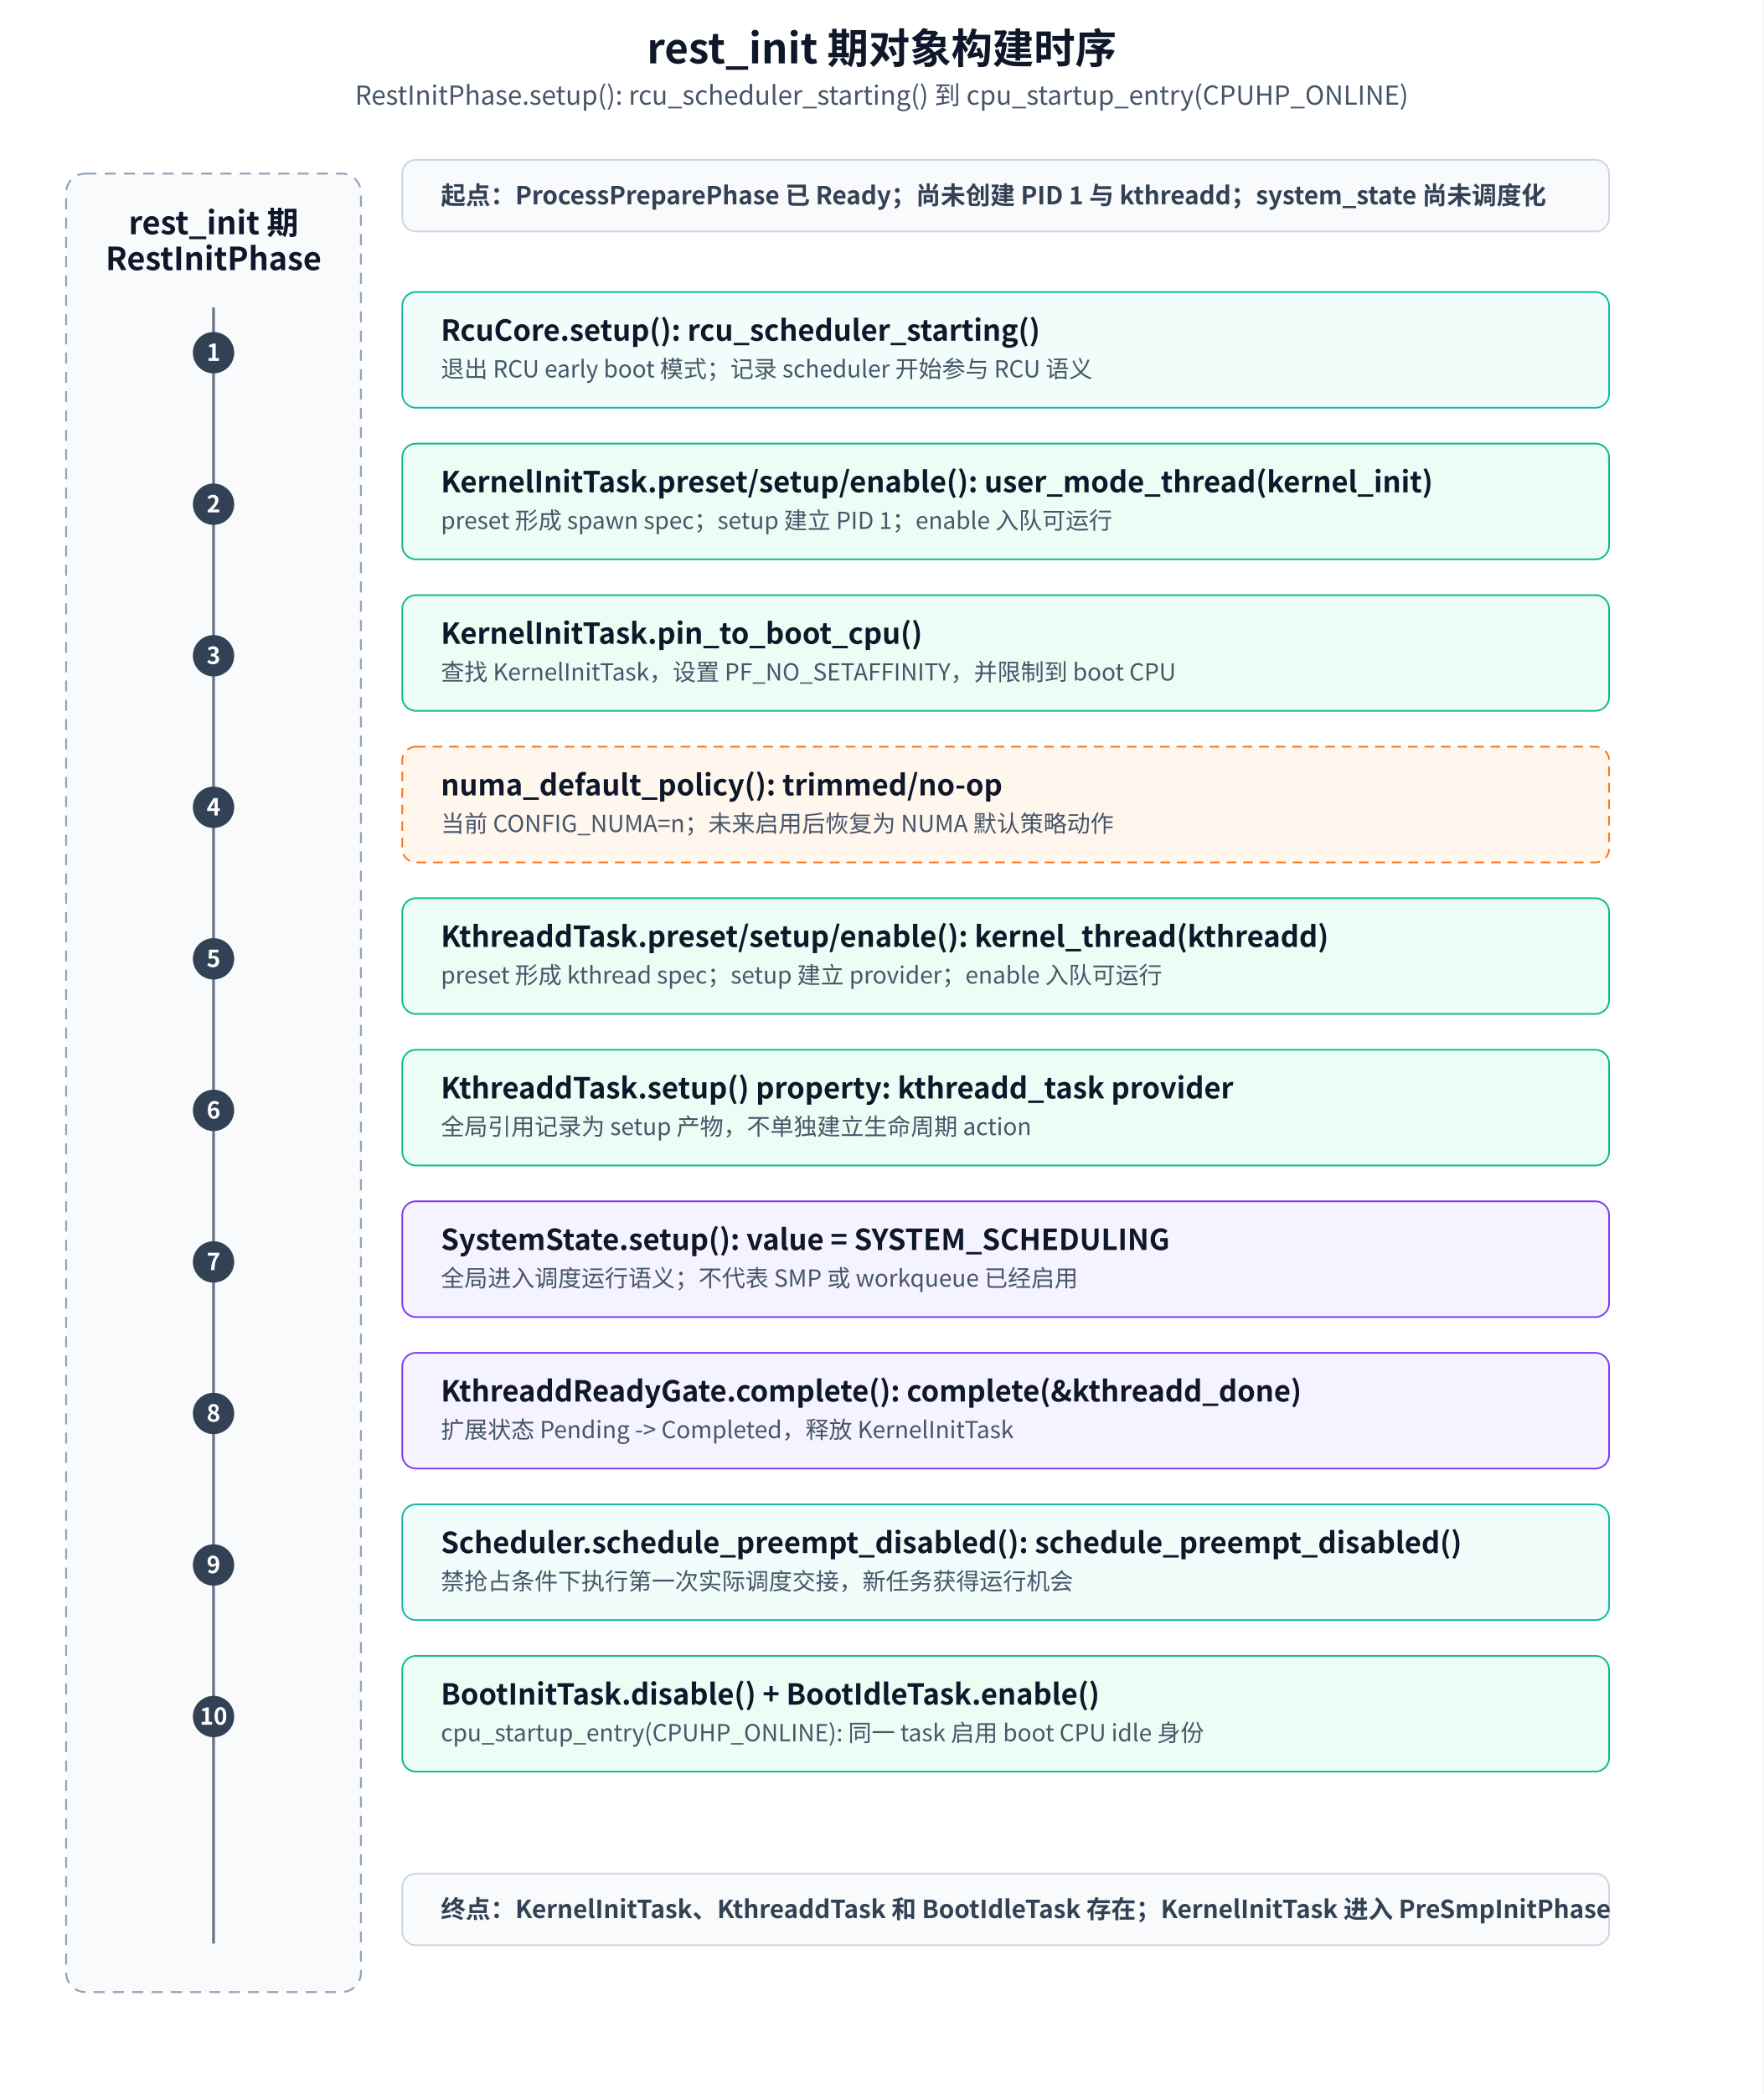
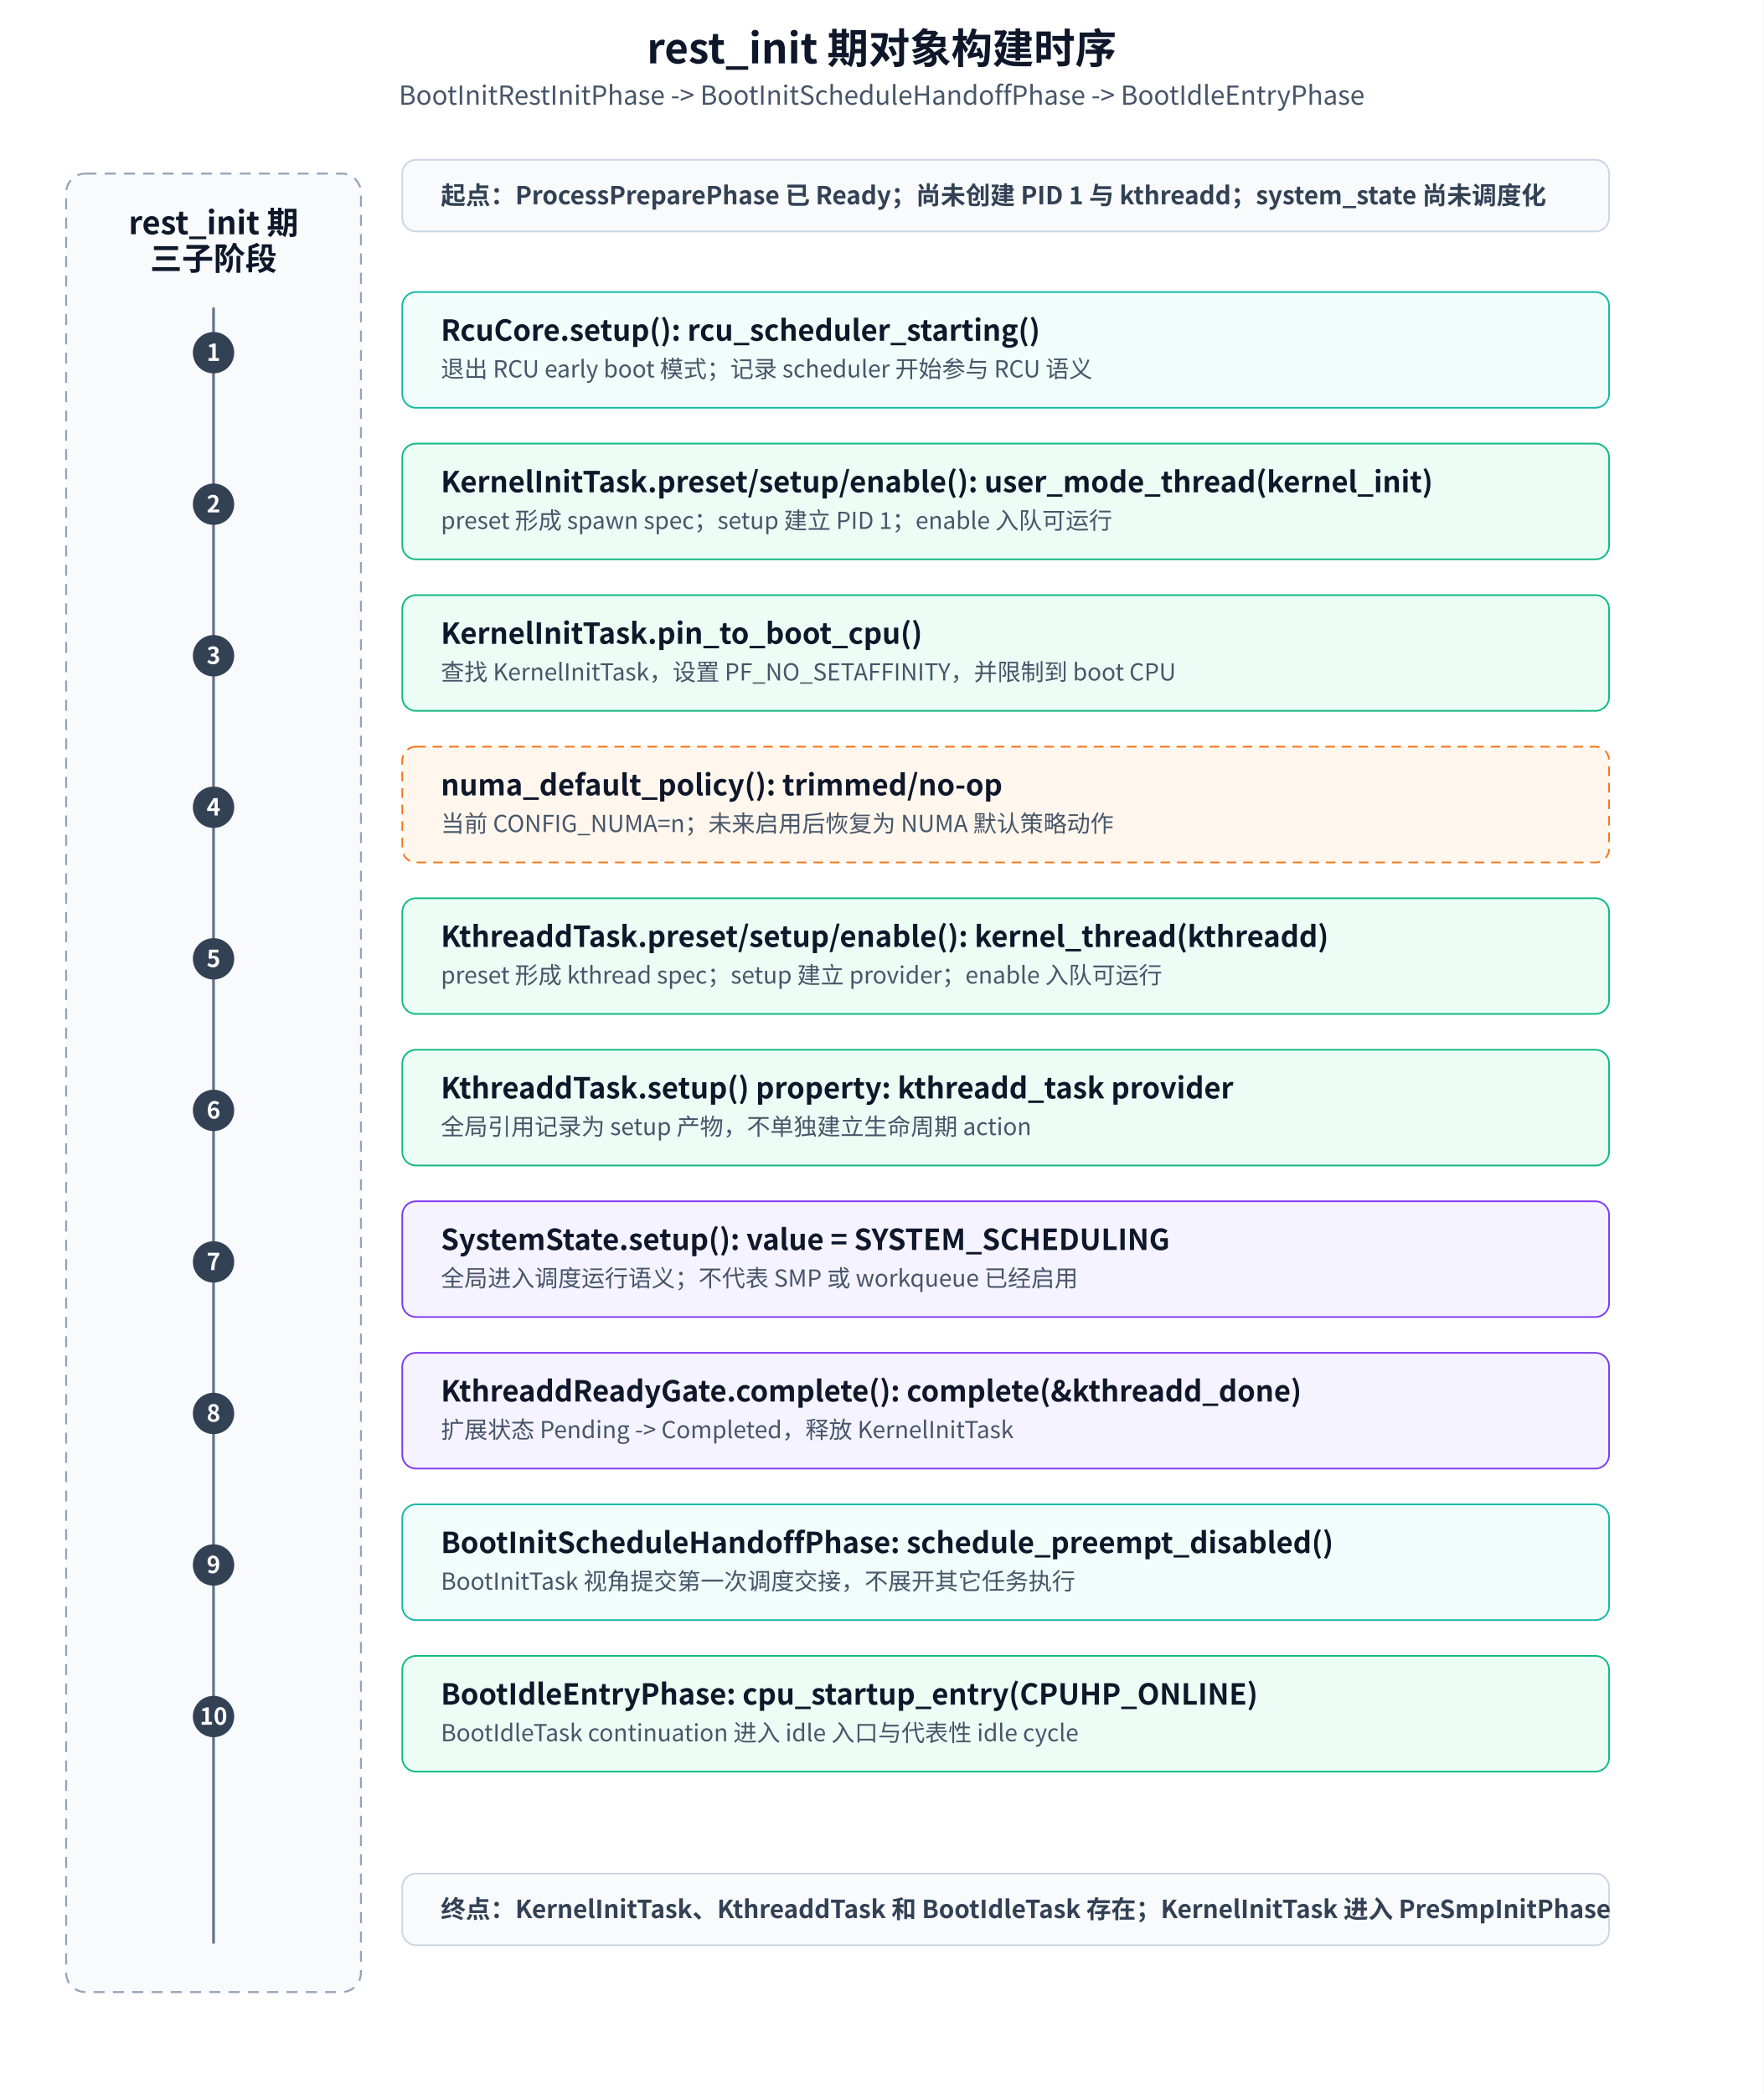
<svg xmlns="http://www.w3.org/2000/svg" width="1280" height="1520" viewBox="0 0 1280 1520" role="img" aria-labelledby="title desc">
  <defs>
    <style>
      text { font-family: "Microsoft YaHei", "Noto Sans CJK SC", "Source Han Sans SC", Arial, sans-serif; fill: #0f172a; }
      .title { font-size: 30px; font-weight: 600; }
      .subtitle { font-size: 19px; fill: #475569; }
      .lane { fill: #f8fafc; stroke: #94a3b8; stroke-width: 1.4; stroke-dasharray: 8 6; }
      .box { fill: #ffffff; stroke: #334155; stroke-width: 1.2; }
      .stage { fill: #f8fafc; stroke: #cbd5e1; stroke-width: 1.2; }
      .flow { fill: #ecfdf5; stroke: #10b981; }
      .sched { fill: #f0fdfa; stroke: #14b8a6; }
      .sync { fill: #f5f3ff; stroke: #7c3aed; }
      .trimmed { fill: #fff7ed; stroke: #f97316; stroke-dasharray: 7 5; }
      .obj { font-size: 23px; font-weight: 600; dominant-baseline: middle; }
      .line1 { font-size: 21px; font-weight: 600; dominant-baseline: middle; }
      .line2 { font-size: 17px; fill: #475569; dominant-baseline: middle; }
      .boundary { font-size: 18px; font-weight: 600; fill: #334155; dominant-baseline: middle; }
      .num { font-size: 17px; font-weight: 600; fill: #ffffff; text-anchor: middle; dominant-baseline: middle; }
      .timeline { stroke: #64748b; stroke-width: 2; stroke-linecap: round; }
      .dot { fill: #334155; }
    </style>
  </defs>
  <rect x="0" y="0" width="1280" height="1520" fill="#ffffff" />
  <text x="640" y="46" text-anchor="middle" class="title">rest_init 期对象构建时序</text>
-   <text x="640" y="76" text-anchor="middle" class="subtitle">RestInitPhase.setup(): rcu_scheduler_starting() 到 cpu_startup_entry(CPUHP_ONLINE)</text>
+   <text x="640" y="76" text-anchor="middle" class="subtitle">BootInitRestInitPhase -&gt; BootInitScheduleHandoffPhase -&gt; BootIdleEntryPhase</text>
  <rect x="48" y="126" width="214" height="1320" rx="14" class="lane" />
  <text x="155" y="162" text-anchor="middle" class="obj">rest_init 期</text>
-   <text x="155" y="188" text-anchor="middle" class="obj">RestInitPhase</text>
+   <text x="155" y="188" text-anchor="middle" class="obj">三子阶段</text>
  <line x1="155" y1="224" x2="155" y2="1410" class="timeline" />
  <rect x="292" y="116" width="876" height="52" rx="10" class="stage" />
  <text x="320" y="142" class="boundary">起点：ProcessPreparePhase 已 Ready；尚未创建 PID 1 与 kthreadd；system_state 尚未调度化</text>
  <g transform="translate(0 -48)">
    <g transform="translate(0 56)">
      <circle cx="155" cy="248" r="15" class="dot" />
      <text x="155" y="248" class="num">1</text>
      <rect x="292" y="204" width="876" height="84" rx="10" class="box sched" />
      <text x="320" y="232" class="line1">RcuCore.setup(): rcu_scheduler_starting()</text>
      <text x="320" y="260" class="line2">退出 RCU early boot 模式；记录 scheduler 开始参与 RCU 语义</text>
    </g>
    <g transform="translate(0 166)">
      <circle cx="155" cy="248" r="15" class="dot" />
      <text x="155" y="248" class="num">2</text>
      <rect x="292" y="204" width="876" height="84" rx="10" class="box flow" />
      <text x="320" y="232" class="line1">KernelInitTask.preset/setup/enable(): user_mode_thread(kernel_init)</text>
      <text x="320" y="260" class="line2">preset 形成 spawn spec；setup 建立 PID 1；enable 入队可运行</text>
    </g>
    <g transform="translate(0 276)">
      <circle cx="155" cy="248" r="15" class="dot" />
      <text x="155" y="248" class="num">3</text>
      <rect x="292" y="204" width="876" height="84" rx="10" class="box flow" />
      <text x="320" y="232" class="line1">KernelInitTask.pin_to_boot_cpu()</text>
      <text x="320" y="260" class="line2">查找 KernelInitTask，设置 PF_NO_SETAFFINITY，并限制到 boot CPU</text>
    </g>
    <g transform="translate(0 386)">
      <circle cx="155" cy="248" r="15" class="dot" />
      <text x="155" y="248" class="num">4</text>
      <rect x="292" y="204" width="876" height="84" rx="10" class="box trimmed" />
      <text x="320" y="232" class="line1">numa_default_policy(): trimmed/no-op</text>
      <text x="320" y="260" class="line2">当前 CONFIG_NUMA=n；未来启用后恢复为 NUMA 默认策略动作</text>
    </g>
    <g transform="translate(0 496)">
      <circle cx="155" cy="248" r="15" class="dot" />
      <text x="155" y="248" class="num">5</text>
      <rect x="292" y="204" width="876" height="84" rx="10" class="box flow" />
      <text x="320" y="232" class="line1">KthreaddTask.preset/setup/enable(): kernel_thread(kthreadd)</text>
      <text x="320" y="260" class="line2">preset 形成 kthread spec；setup 建立 provider；enable 入队可运行</text>
    </g>
    <g transform="translate(0 606)">
      <circle cx="155" cy="248" r="15" class="dot" />
      <text x="155" y="248" class="num">6</text>
      <rect x="292" y="204" width="876" height="84" rx="10" class="box flow" />
      <text x="320" y="232" class="line1">KthreaddTask.setup() property: kthreadd_task provider</text>
      <text x="320" y="260" class="line2">全局引用记录为 setup 产物，不单独建立生命周期 action</text>
    </g>
    <g transform="translate(0 716)">
      <circle cx="155" cy="248" r="15" class="dot" />
      <text x="155" y="248" class="num">7</text>
      <rect x="292" y="204" width="876" height="84" rx="10" class="box sync" />
      <text x="320" y="232" class="line1">SystemState.setup(): value = SYSTEM_SCHEDULING</text>
      <text x="320" y="260" class="line2">全局进入调度运行语义；不代表 SMP 或 workqueue 已经启用</text>
    </g>
    <g transform="translate(0 826)">
      <circle cx="155" cy="248" r="15" class="dot" />
      <text x="155" y="248" class="num">8</text>
      <rect x="292" y="204" width="876" height="84" rx="10" class="box sync" />
      <text x="320" y="232" class="line1">KthreaddReadyGate.complete(): complete(&amp;kthreadd_done)</text>
      <text x="320" y="260" class="line2">扩展状态 Pending -&gt; Completed，释放 KernelInitTask</text>
    </g>
    <g transform="translate(0 936)">
      <circle cx="155" cy="248" r="15" class="dot" />
      <text x="155" y="248" class="num">9</text>
      <rect x="292" y="204" width="876" height="84" rx="10" class="box sched" />
-       <text x="320" y="232" class="line1">Scheduler.schedule_preempt_disabled(): schedule_preempt_disabled()</text>
-       <text x="320" y="260" class="line2">禁抢占条件下执行第一次实际调度交接，新任务获得运行机会</text>
+       <text x="320" y="232" class="line1">BootInitScheduleHandoffPhase: schedule_preempt_disabled()</text>
+       <text x="320" y="260" class="line2">BootInitTask 视角提交第一次调度交接，不展开其它任务执行</text>
    </g>
    <g transform="translate(0 1046)">
      <circle cx="155" cy="248" r="15" class="dot" />
      <text x="155" y="248" class="num">10</text>
      <rect x="292" y="204" width="876" height="84" rx="10" class="box flow" />
-       <text x="320" y="232" class="line1">BootInitTask.disable() + BootIdleTask.enable()</text>
-       <text x="320" y="260" class="line2">cpu_startup_entry(CPUHP_ONLINE): 同一 task 启用 boot CPU idle 身份</text>
+       <text x="320" y="232" class="line1">BootIdleEntryPhase: cpu_startup_entry(CPUHP_ONLINE)</text>
+       <text x="320" y="260" class="line2">BootIdleTask continuation 进入 idle 入口与代表性 idle cycle</text>
    </g>
  </g>
  <rect x="292" y="1360" width="876" height="52" rx="10" class="stage" />
  <text x="320" y="1386" class="boundary">终点：KernelInitTask、KthreaddTask 和 BootIdleTask 存在；KernelInitTask 进入 PreSmpInitPhase</text>
</svg>
